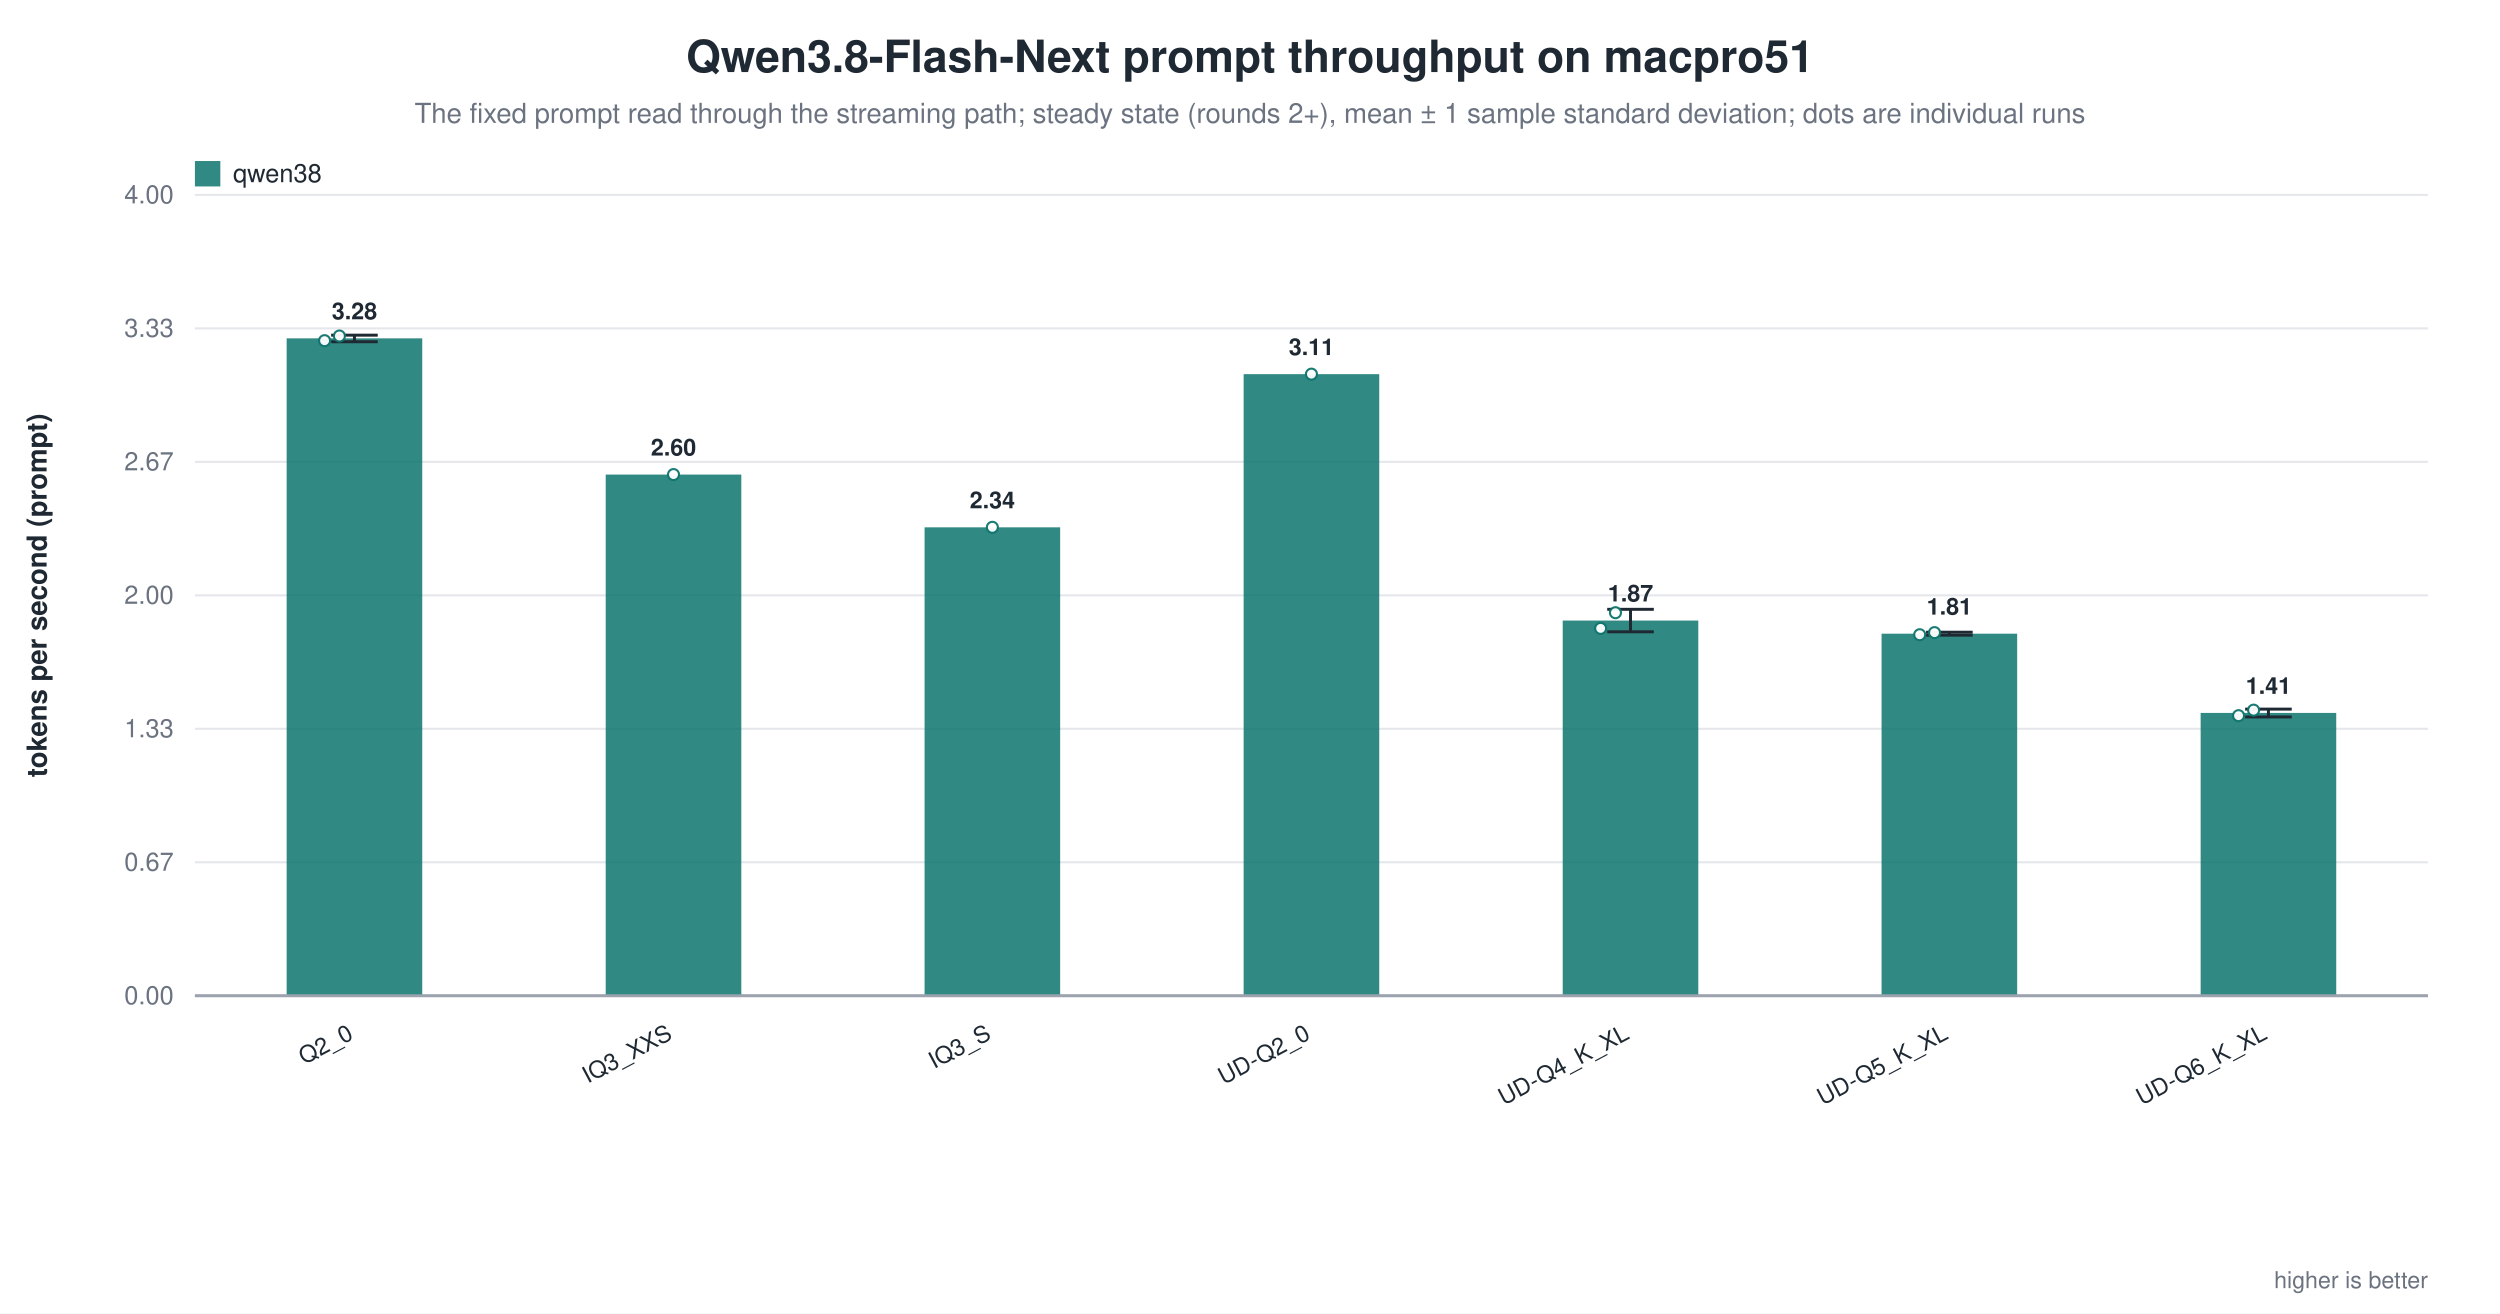
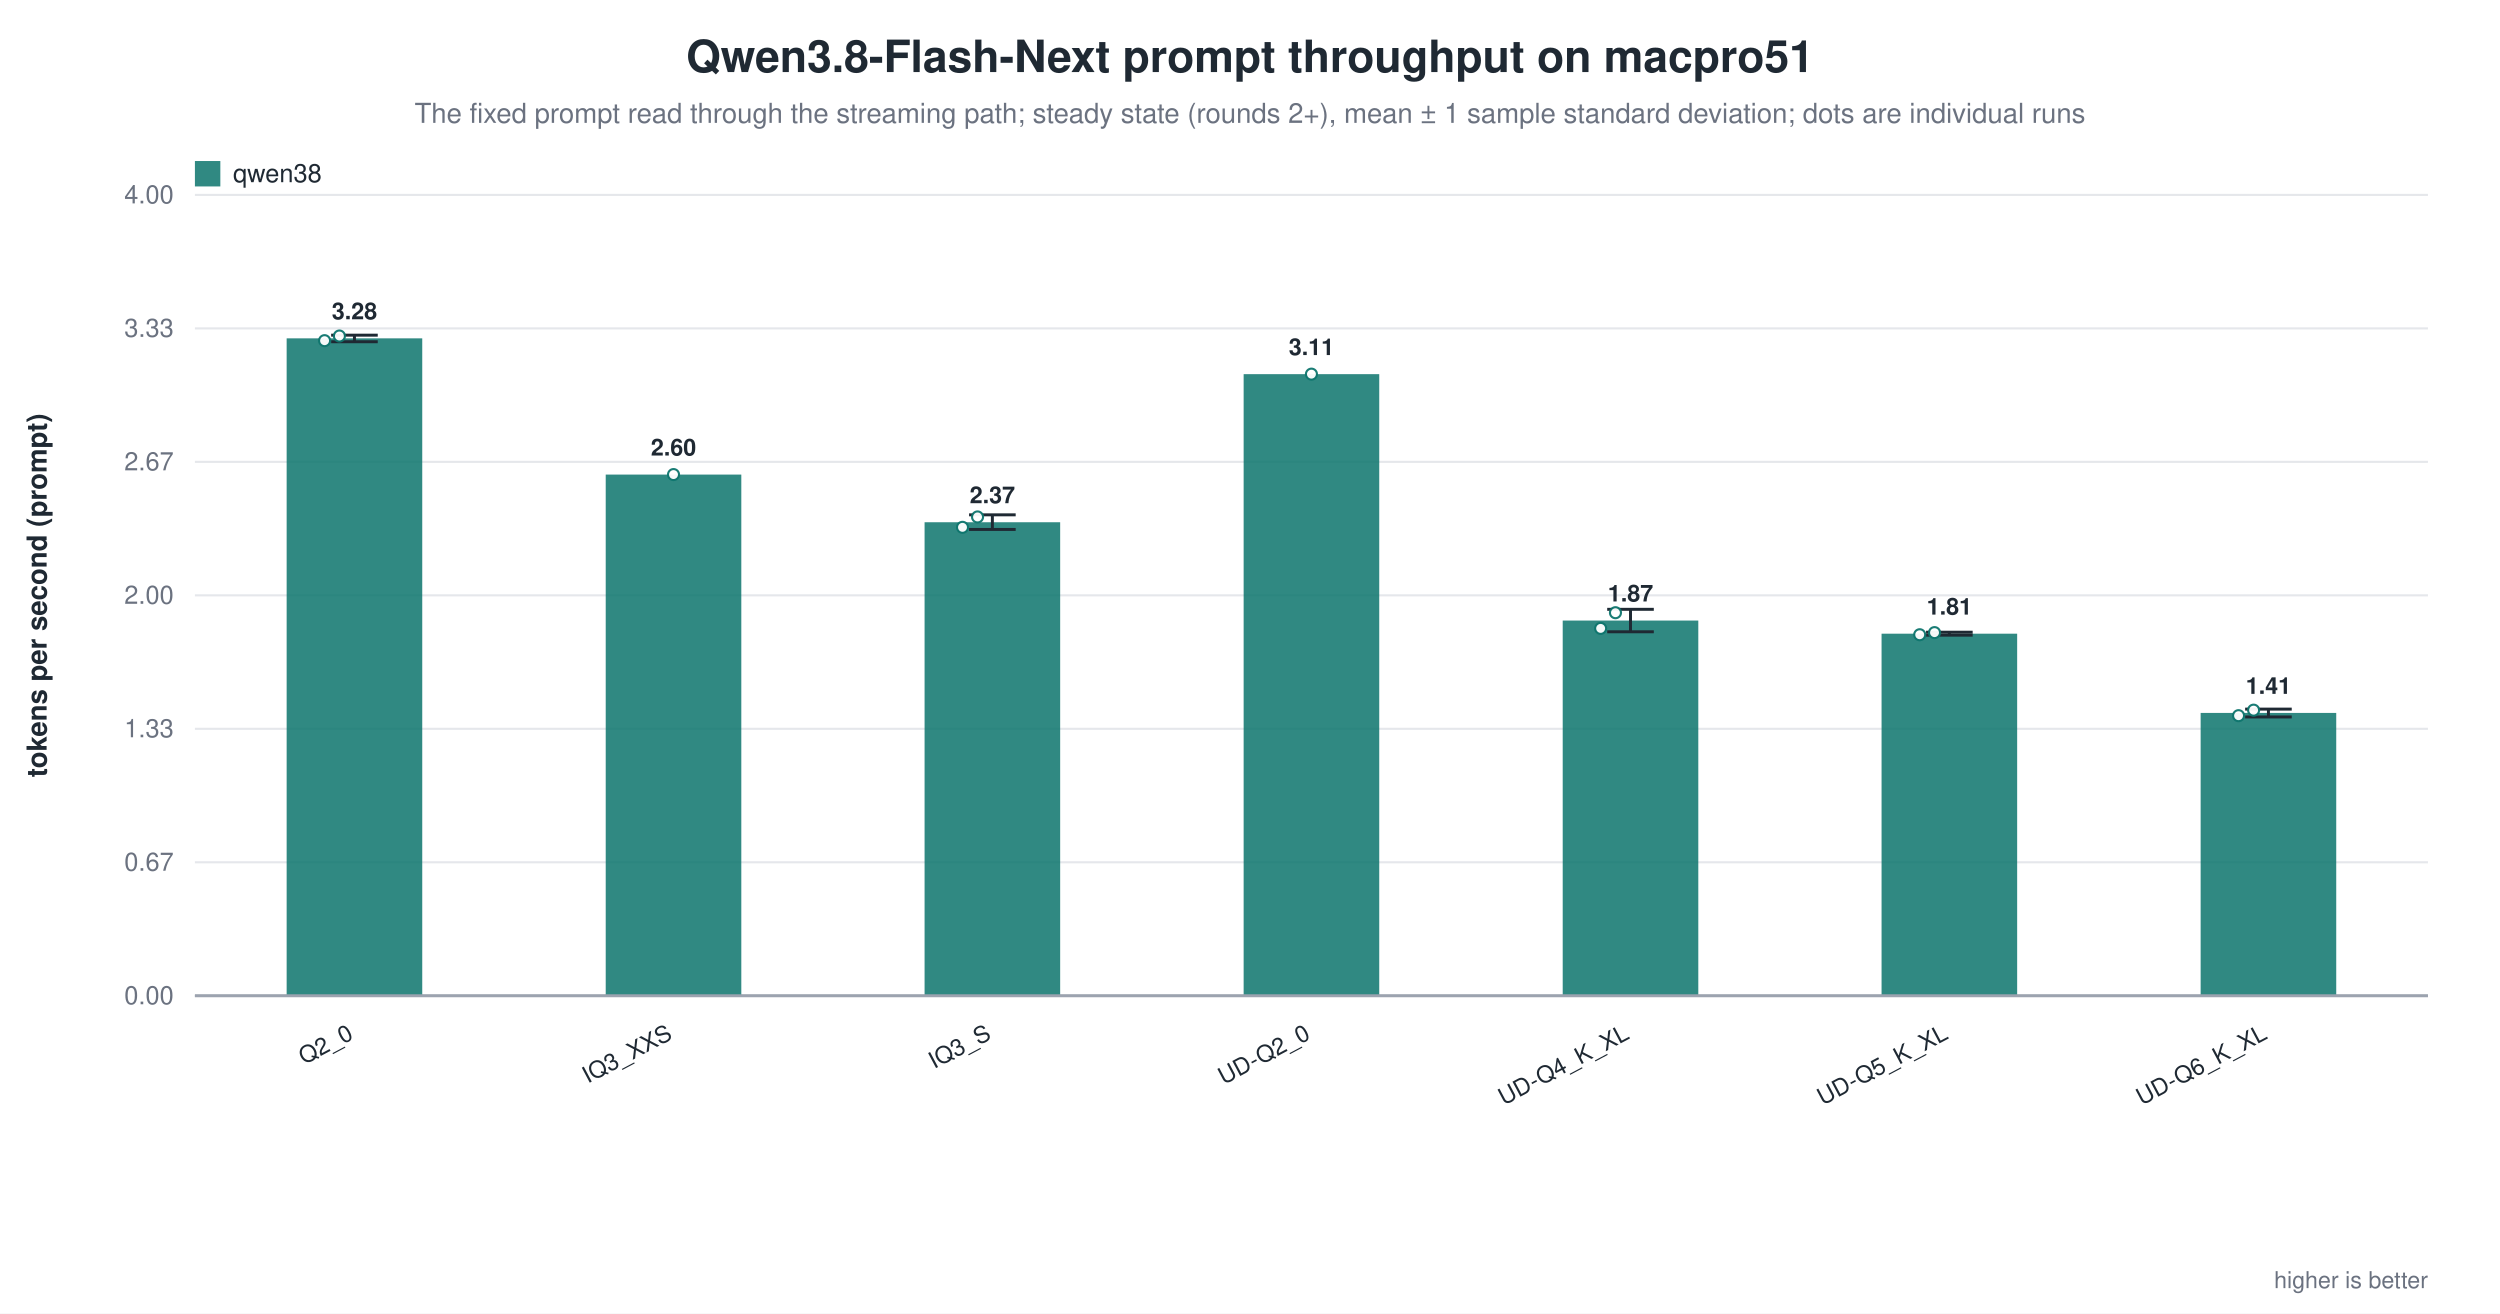
<svg xmlns="http://www.w3.org/2000/svg" width="1180" height="620" viewBox="0 0 1180 620" role="img" aria-label="Qwen3.8-Flash-Next prompt throughput on macpro51">
  <rect width="1180" height="620" fill="white" />
  <text x="590.0" y="34" text-anchor="middle" font-family="Helvetica, Arial, sans-serif" font-size="21" font-weight="600" fill="#1f2933">Qwen3.8-Flash-Next prompt throughput on macpro51</text>
  <text x="590.0" y="58" text-anchor="middle" font-family="Helvetica, Arial, sans-serif" font-size="13" fill="#6b7280">The fixed prompt read through the streaming path; steady state (rounds 2+), mean ± 1 sample standard deviation; dots are individual runs</text>
  <line x1="92.0" y1="470.0" x2="1146.0" y2="470.0" stroke="#9ca3af" stroke-width="1.0" />
  <text x="82.0" y="474.0" text-anchor="end" font-family="Helvetica, Arial, sans-serif" font-size="12" fill="#6b7280" font-weight="400">0.00</text>
  <line x1="92.0" y1="407.0" x2="1146.0" y2="407.0" stroke="#e5e7eb" stroke-width="1.0" />
  <text x="82.0" y="411.0" text-anchor="end" font-family="Helvetica, Arial, sans-serif" font-size="12" fill="#6b7280" font-weight="400">0.67</text>
  <line x1="92.0" y1="344.0" x2="1146.0" y2="344.0" stroke="#e5e7eb" stroke-width="1.0" />
  <text x="82.0" y="348.0" text-anchor="end" font-family="Helvetica, Arial, sans-serif" font-size="12" fill="#6b7280" font-weight="400">1.33</text>
  <line x1="92.0" y1="281.0" x2="1146.0" y2="281.0" stroke="#e5e7eb" stroke-width="1.0" />
  <text x="82.0" y="285.0" text-anchor="end" font-family="Helvetica, Arial, sans-serif" font-size="12" fill="#6b7280" font-weight="400">2.00</text>
  <line x1="92.0" y1="218.0" x2="1146.0" y2="218.0" stroke="#e5e7eb" stroke-width="1.0" />
  <text x="82.0" y="222.0" text-anchor="end" font-family="Helvetica, Arial, sans-serif" font-size="12" fill="#6b7280" font-weight="400">2.67</text>
  <line x1="92.0" y1="155.0" x2="1146.0" y2="155.0" stroke="#e5e7eb" stroke-width="1.0" />
  <text x="82.0" y="159.0" text-anchor="end" font-family="Helvetica, Arial, sans-serif" font-size="12" fill="#6b7280" font-weight="400">3.33</text>
  <line x1="92.0" y1="92.0" x2="1146.0" y2="92.0" stroke="#e5e7eb" stroke-width="1.0" />
  <text x="82.0" y="96.0" text-anchor="end" font-family="Helvetica, Arial, sans-serif" font-size="12" fill="#6b7280" font-weight="400">4.00</text>
  <text x="22.0" y="281.0" text-anchor="middle" font-family="Helvetica, Arial, sans-serif" font-size="13" fill="#1f2933" font-weight="600" transform="rotate(-90.0 22.0 281.0)">tokens per second (prompt)</text>
  <rect x="135.3" y="159.7" width="64.0" height="310.3" fill="#0f766e" opacity="0.86" />
  <line x1="167.3" y1="158.2" x2="167.3" y2="161.3" stroke="#1f2933" stroke-width="1.4" />
  <line x1="156.3" y1="158.2" x2="178.3" y2="158.2" stroke="#1f2933" stroke-width="1.4" />
  <line x1="156.3" y1="161.3" x2="178.3" y2="161.3" stroke="#1f2933" stroke-width="1.4" />
  <circle cx="153.2" cy="160.8" r="2.6" fill="white" stroke="#0f766e" stroke-width="1.0" opacity="0.95" />
  <circle cx="160.2" cy="158.6" r="2.6" fill="white" stroke="#0f766e" stroke-width="1.0" opacity="0.95" />
  <text x="167.3" y="150.7" text-anchor="middle" font-family="Helvetica, Arial, sans-serif" font-size="11" fill="#1f2933" font-weight="600">3.28</text>
  <text x="167.3" y="490.0" text-anchor="end" font-family="Helvetica, Arial, sans-serif" font-size="11" fill="#1f2933" font-weight="500" transform="rotate(-28.0 167.3 490.0)">Q2_0</text>
  <rect x="285.9" y="224.0" width="64.0" height="246.0" fill="#0f766e" opacity="0.86" />
  <circle cx="317.9" cy="224.0" r="2.6" fill="white" stroke="#0f766e" stroke-width="1.0" opacity="0.95" />
  <text x="317.9" y="215.0" text-anchor="middle" font-family="Helvetica, Arial, sans-serif" font-size="11" fill="#1f2933" font-weight="600">2.60</text>
  <text x="317.9" y="490.0" text-anchor="end" font-family="Helvetica, Arial, sans-serif" font-size="11" fill="#1f2933" font-weight="500" transform="rotate(-28.0 317.9 490.0)">IQ3_XXS</text>
-   <rect x="436.4" y="248.9" width="64.0" height="221.1" fill="#0f766e" opacity="0.86" />
-   <circle cx="468.4" cy="248.9" r="2.6" fill="white" stroke="#0f766e" stroke-width="1.0" opacity="0.95" />
-   <text x="468.4" y="239.9" text-anchor="middle" font-family="Helvetica, Arial, sans-serif" font-size="11" fill="#1f2933" font-weight="600">2.34</text>
+   <rect x="436.4" y="246.5" width="64.0" height="223.5" fill="#0f766e" opacity="0.86" />
+   <line x1="468.4" y1="243.0" x2="468.4" y2="249.9" stroke="#1f2933" stroke-width="1.4" />
+   <line x1="457.4" y1="243.0" x2="479.4" y2="243.0" stroke="#1f2933" stroke-width="1.4" />
+   <line x1="457.4" y1="249.9" x2="479.4" y2="249.9" stroke="#1f2933" stroke-width="1.4" />
+   <circle cx="454.3" cy="248.9" r="2.6" fill="white" stroke="#0f766e" stroke-width="1.0" opacity="0.95" />
+   <circle cx="461.4" cy="244.0" r="2.6" fill="white" stroke="#0f766e" stroke-width="1.0" opacity="0.95" />
+   <text x="468.4" y="237.5" text-anchor="middle" font-family="Helvetica, Arial, sans-serif" font-size="11" fill="#1f2933" font-weight="600">2.37</text>
  <text x="468.4" y="490.0" text-anchor="end" font-family="Helvetica, Arial, sans-serif" font-size="11" fill="#1f2933" font-weight="500" transform="rotate(-28.0 468.4 490.0)">IQ3_S</text>
  <rect x="587.0" y="176.6" width="64.0" height="293.4" fill="#0f766e" opacity="0.86" />
  <circle cx="619.0" cy="176.6" r="2.6" fill="white" stroke="#0f766e" stroke-width="1.0" opacity="0.95" />
  <text x="619.0" y="167.6" text-anchor="middle" font-family="Helvetica, Arial, sans-serif" font-size="11" fill="#1f2933" font-weight="600">3.11</text>
  <text x="619.0" y="490.0" text-anchor="end" font-family="Helvetica, Arial, sans-serif" font-size="11" fill="#1f2933" font-weight="500" transform="rotate(-28.0 619.0 490.0)">UD-Q2_0</text>
  <rect x="737.6" y="292.9" width="64.0" height="177.1" fill="#0f766e" opacity="0.86" />
  <line x1="769.6" y1="287.6" x2="769.6" y2="298.2" stroke="#1f2933" stroke-width="1.4" />
  <line x1="758.6" y1="287.6" x2="780.6" y2="287.6" stroke="#1f2933" stroke-width="1.4" />
  <line x1="758.6" y1="298.2" x2="780.6" y2="298.2" stroke="#1f2933" stroke-width="1.4" />
  <circle cx="755.5" cy="296.6" r="2.6" fill="white" stroke="#0f766e" stroke-width="1.0" opacity="0.95" />
  <circle cx="762.5" cy="289.2" r="2.6" fill="white" stroke="#0f766e" stroke-width="1.0" opacity="0.95" />
  <text x="769.6" y="283.9" text-anchor="middle" font-family="Helvetica, Arial, sans-serif" font-size="11" fill="#1f2933" font-weight="600">1.87</text>
  <text x="769.6" y="490.0" text-anchor="end" font-family="Helvetica, Arial, sans-serif" font-size="11" fill="#1f2933" font-weight="500" transform="rotate(-28.0 769.6 490.0)">UD-Q4_K_XL</text>
  <rect x="888.1" y="299.1" width="64.0" height="170.9" fill="#0f766e" opacity="0.86" />
  <line x1="920.1" y1="298.4" x2="920.1" y2="299.8" stroke="#1f2933" stroke-width="1.4" />
  <line x1="909.1" y1="298.4" x2="931.1" y2="298.4" stroke="#1f2933" stroke-width="1.4" />
  <line x1="909.1" y1="299.8" x2="931.1" y2="299.8" stroke="#1f2933" stroke-width="1.4" />
  <circle cx="906.1" cy="299.6" r="2.6" fill="white" stroke="#0f766e" stroke-width="1.0" opacity="0.95" />
  <circle cx="913.1" cy="298.6" r="2.6" fill="white" stroke="#0f766e" stroke-width="1.0" opacity="0.95" />
  <text x="920.1" y="290.1" text-anchor="middle" font-family="Helvetica, Arial, sans-serif" font-size="11" fill="#1f2933" font-weight="600">1.81</text>
  <text x="920.1" y="490.0" text-anchor="end" font-family="Helvetica, Arial, sans-serif" font-size="11" fill="#1f2933" font-weight="500" transform="rotate(-28.0 920.1 490.0)">UD-Q5_K_XL</text>
  <rect x="1038.7" y="336.5" width="64.0" height="133.5" fill="#0f766e" opacity="0.86" />
  <line x1="1070.7" y1="334.7" x2="1070.7" y2="338.4" stroke="#1f2933" stroke-width="1.4" />
  <line x1="1059.7" y1="334.7" x2="1081.7" y2="334.7" stroke="#1f2933" stroke-width="1.4" />
  <line x1="1059.7" y1="338.4" x2="1081.7" y2="338.4" stroke="#1f2933" stroke-width="1.4" />
  <circle cx="1056.6" cy="337.8" r="2.6" fill="white" stroke="#0f766e" stroke-width="1.0" opacity="0.95" />
  <circle cx="1063.7" cy="335.2" r="2.6" fill="white" stroke="#0f766e" stroke-width="1.0" opacity="0.95" />
  <text x="1070.7" y="327.5" text-anchor="middle" font-family="Helvetica, Arial, sans-serif" font-size="11" fill="#1f2933" font-weight="600">1.41</text>
  <text x="1070.7" y="490.0" text-anchor="end" font-family="Helvetica, Arial, sans-serif" font-size="11" fill="#1f2933" font-weight="500" transform="rotate(-28.0 1070.7 490.0)">UD-Q6_K_XL</text>
  <line x1="92.0" y1="470.0" x2="1146.0" y2="470.0" stroke="#9ca3af" stroke-width="1.4" />
  <rect x="92.0" y="76.0" width="12.0" height="12.0" fill="#0f766e" opacity="0.86" />
  <text x="110.0" y="86.0" text-anchor="start" font-family="Helvetica, Arial, sans-serif" font-size="12" fill="#1f2933" font-weight="500">qwen38</text>
  <text x="1146.0" y="608.0" text-anchor="end" font-family="Helvetica, Arial, sans-serif" font-size="11" fill="#6b7280" font-weight="400">higher is better</text>
</svg>
